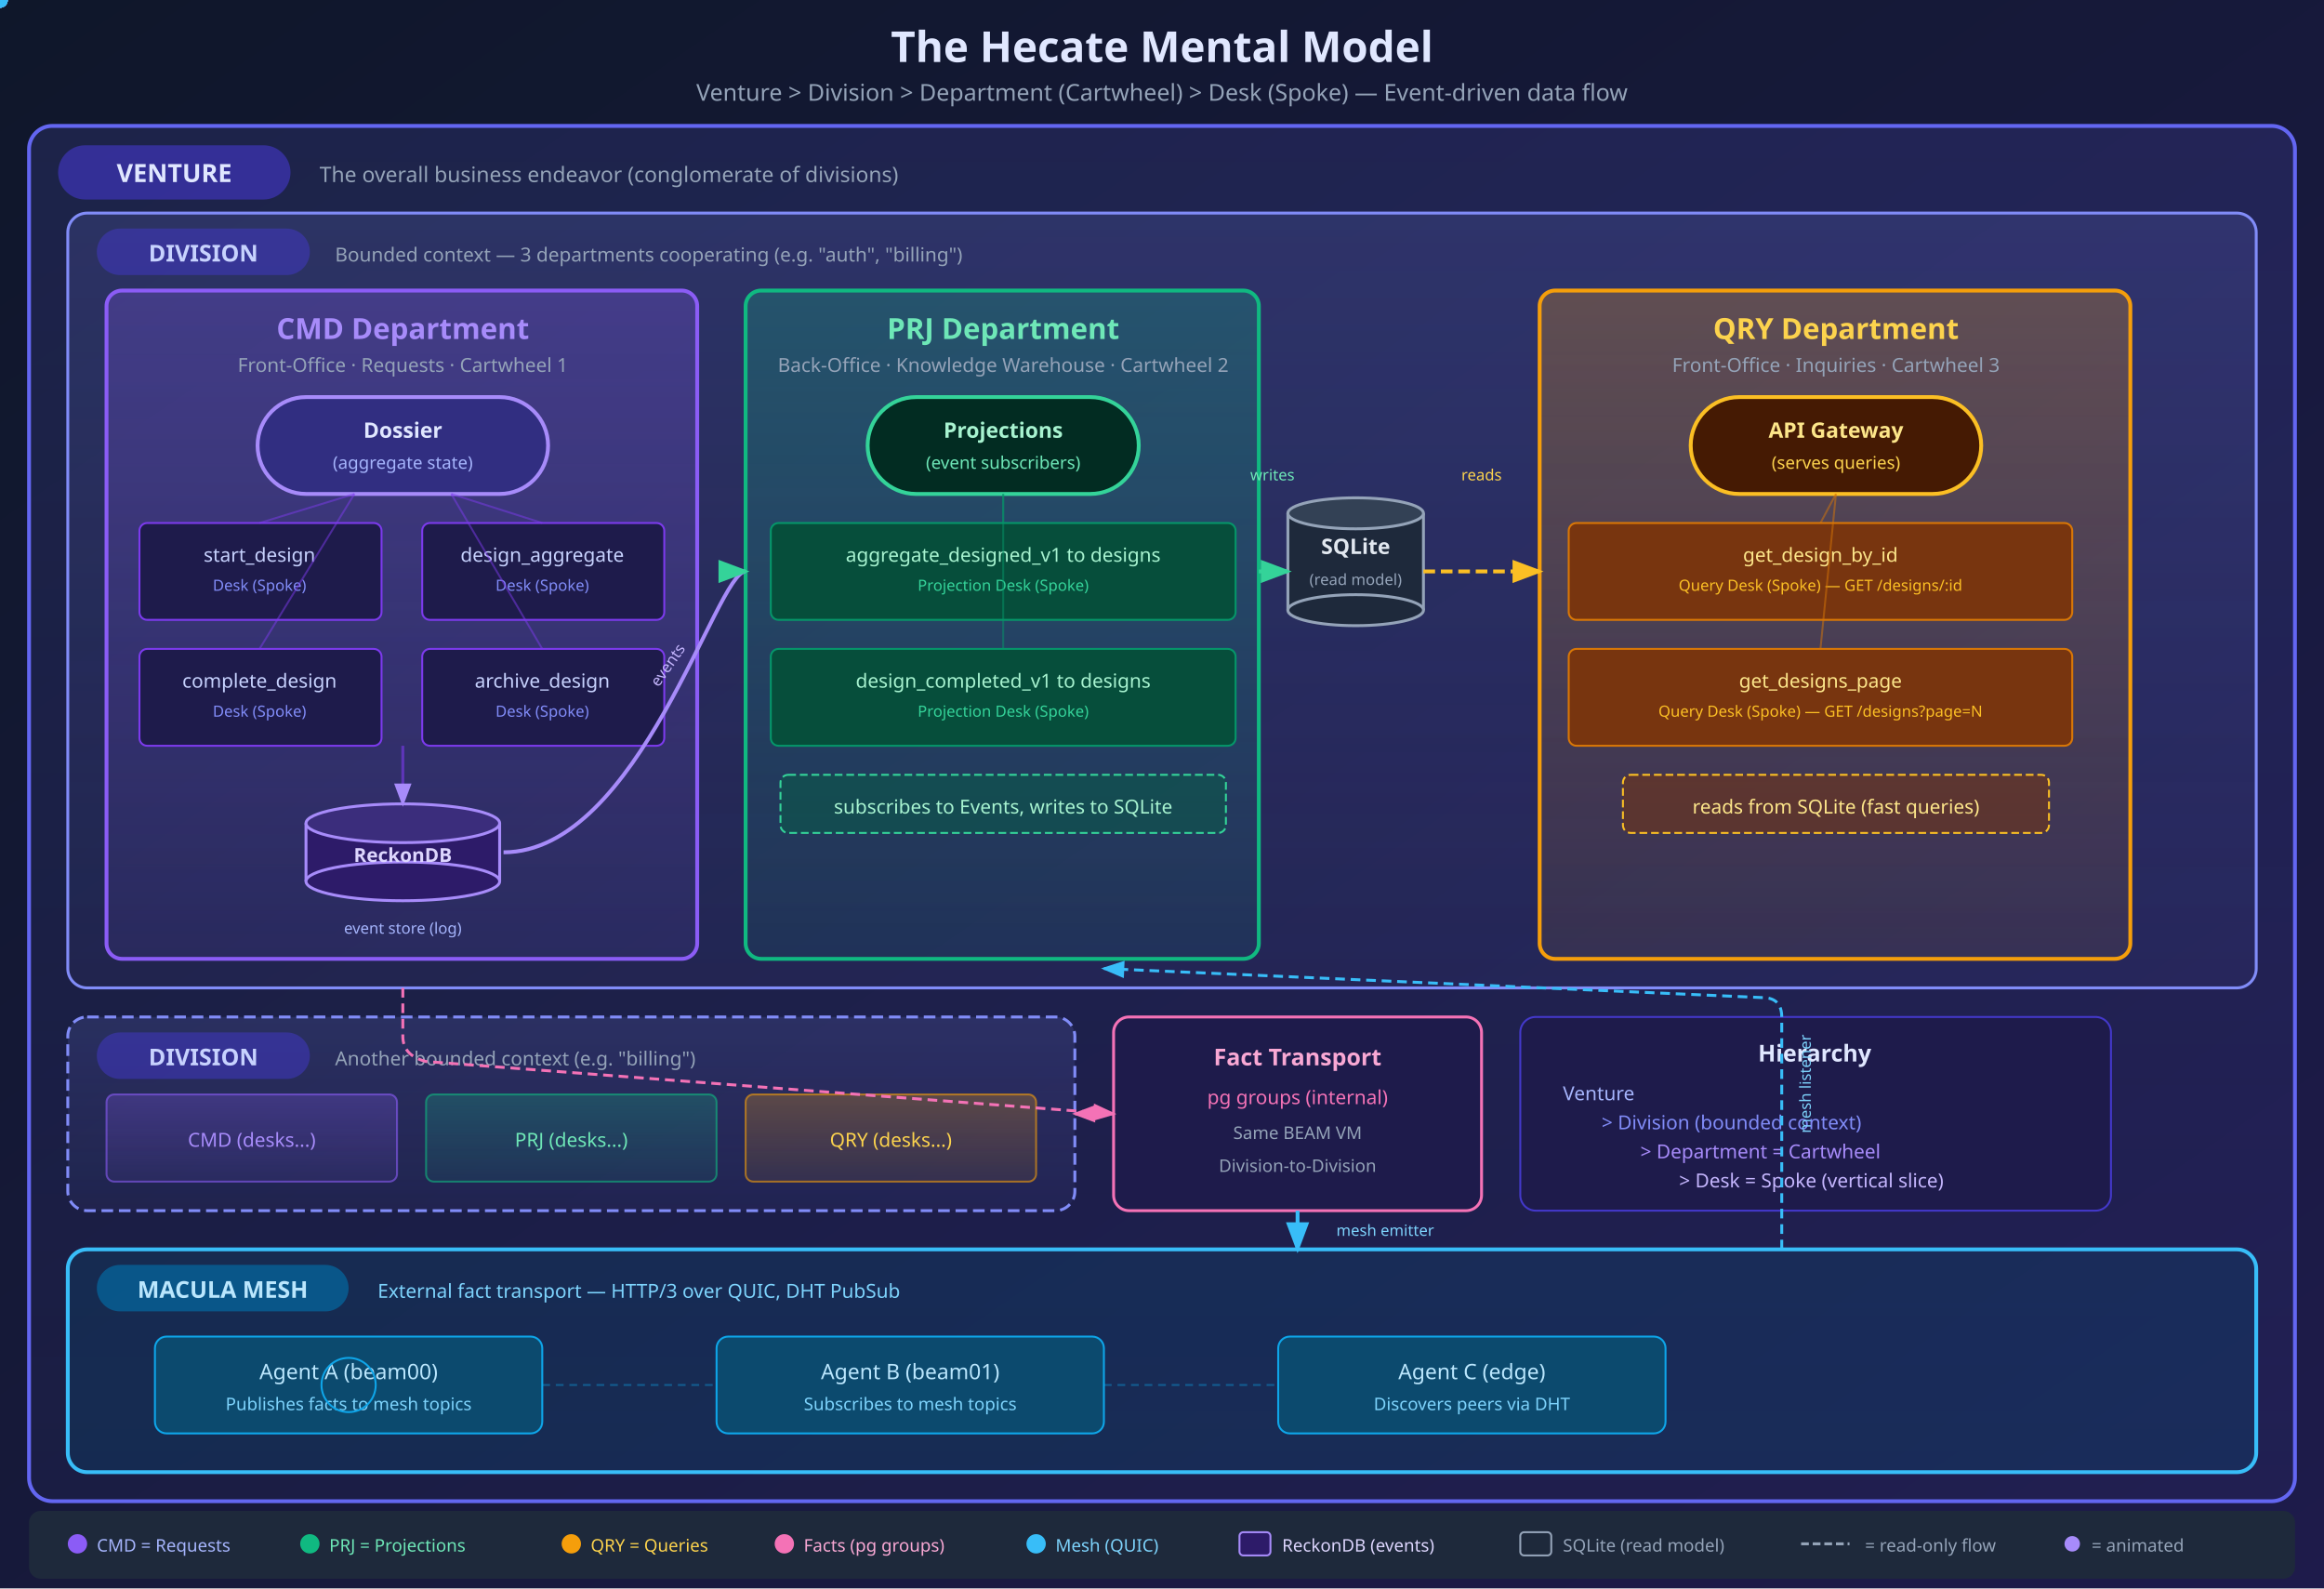
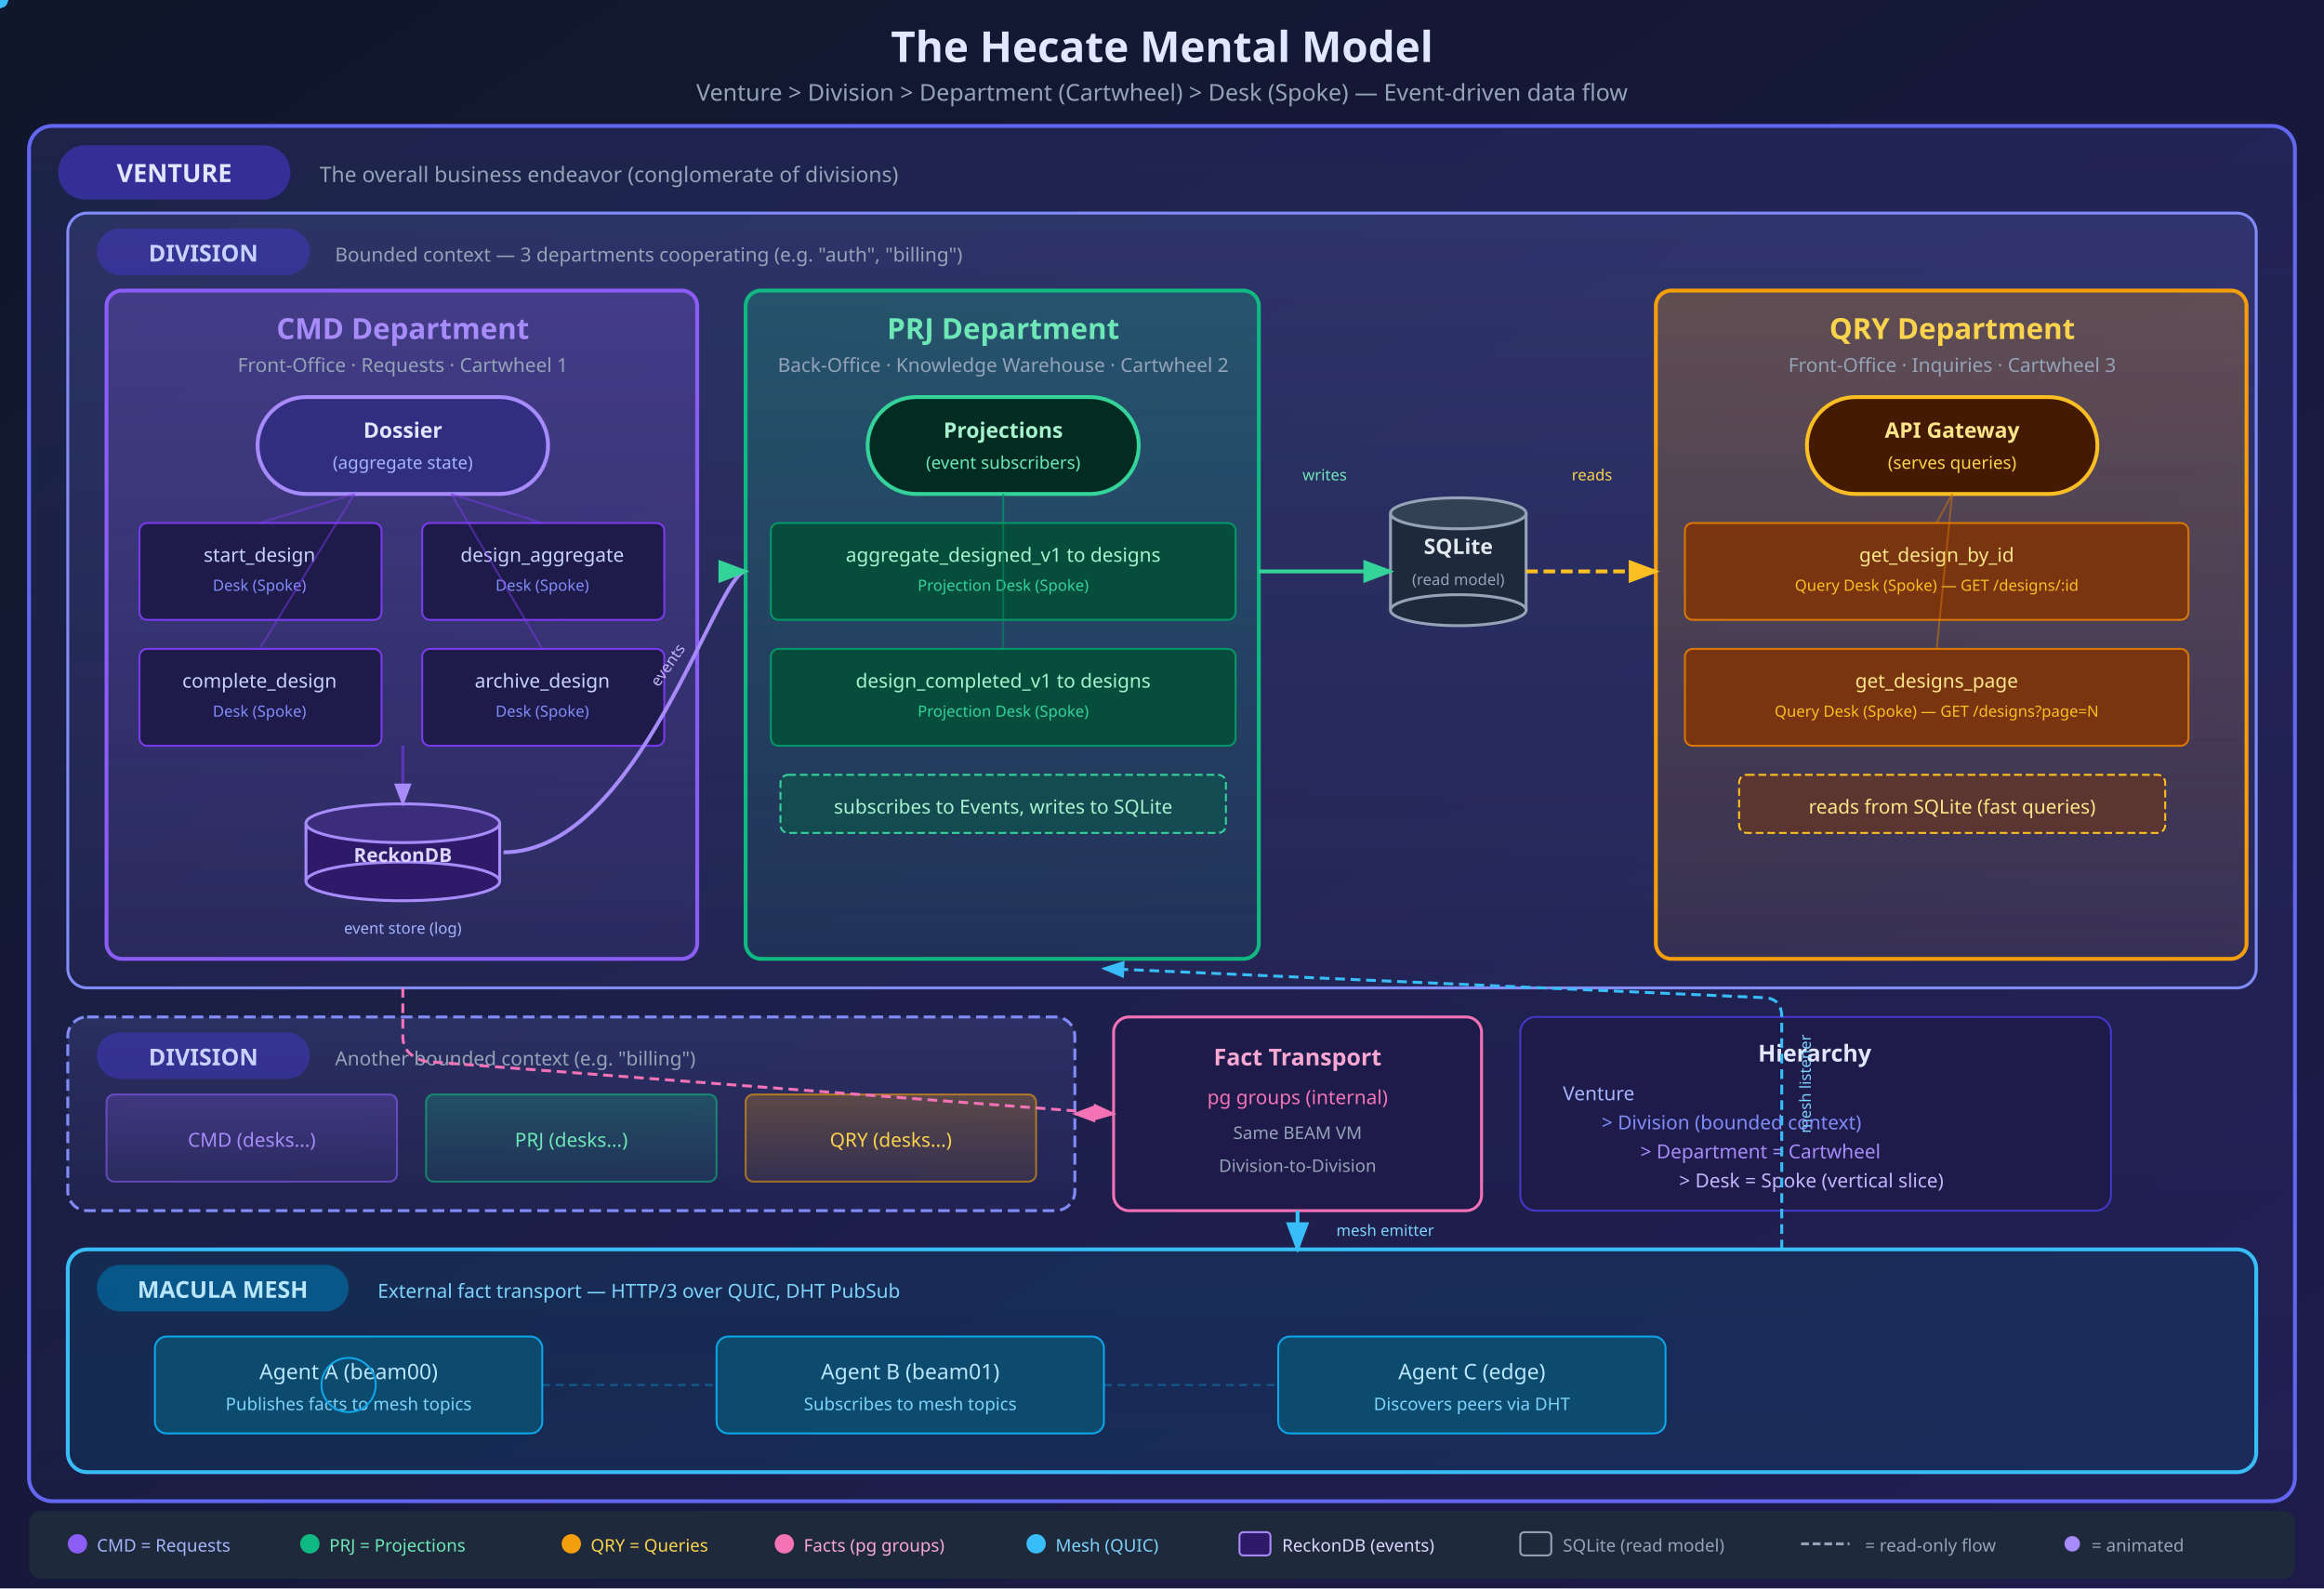
<svg xmlns="http://www.w3.org/2000/svg" viewBox="0 0 1200 820">
  <defs>
    <linearGradient id="bgGrad" x1="0%" y1="0%" x2="100%" y2="100%">
      <stop offset="0%" stop-color="#0F172A" />
      <stop offset="100%" stop-color="#1E1B4B" />
    </linearGradient>
    <linearGradient id="ventureGrad" x1="0%" y1="0%" x2="0%" y2="100%">
      <stop offset="0%" stop-color="#6366F1" stop-opacity="0.15" />
      <stop offset="100%" stop-color="#6366F1" stop-opacity="0.05" />
    </linearGradient>
    <linearGradient id="divisionGrad" x1="0%" y1="0%" x2="0%" y2="100%">
      <stop offset="0%" stop-color="#818CF8" stop-opacity="0.15" />
      <stop offset="100%" stop-color="#818CF8" stop-opacity="0.05" />
    </linearGradient>
    <linearGradient id="cmdGrad" x1="0%" y1="0%" x2="0%" y2="100%">
      <stop offset="0%" stop-color="#8B5CF6" stop-opacity="0.25" />
      <stop offset="100%" stop-color="#8B5CF6" stop-opacity="0.08" />
    </linearGradient>
    <linearGradient id="prjGrad" x1="0%" y1="0%" x2="0%" y2="100%">
      <stop offset="0%" stop-color="#10B981" stop-opacity="0.25" />
      <stop offset="100%" stop-color="#10B981" stop-opacity="0.08" />
    </linearGradient>
    <linearGradient id="qryGrad" x1="0%" y1="0%" x2="0%" y2="100%">
      <stop offset="0%" stop-color="#F59E0B" stop-opacity="0.25" />
      <stop offset="100%" stop-color="#F59E0B" stop-opacity="0.08" />
    </linearGradient>
    <marker id="arrCmd" markerWidth="8" markerHeight="6" refX="7" refY="3" orient="auto">
      <polygon points="0 0, 8 3, 0 6" fill="#A78BFA" />
    </marker>
    <marker id="arrPrj" markerWidth="8" markerHeight="6" refX="7" refY="3" orient="auto">
      <polygon points="0 0, 8 3, 0 6" fill="#34D399" />
    </marker>
    <marker id="arrQry" markerWidth="8" markerHeight="6" refX="7" refY="3" orient="auto">
      <polygon points="0 0, 8 3, 0 6" fill="#FBBF24" />
    </marker>
    <marker id="arrFact" markerWidth="8" markerHeight="6" refX="7" refY="3" orient="auto">
      <polygon points="0 0, 8 3, 0 6" fill="#F472B6" />
    </marker>
    <marker id="arrMesh" markerWidth="8" markerHeight="6" refX="7" refY="3" orient="auto">
      <polygon points="0 0, 8 3, 0 6" fill="#38BDF8" />
    </marker>
  </defs>
  <rect width="1200" height="820" fill="url(#bgGrad)" />
  <text x="600" y="32" text-anchor="middle" fill="#E0E7FF" font-family="system-ui, sans-serif" font-size="22" font-weight="bold">
    The Hecate Mental Model
  </text>
  <text x="600" y="52" text-anchor="middle" fill="#94A3B8" font-family="system-ui, sans-serif" font-size="12">
    Venture &gt; Division &gt; Department (Cartwheel) &gt; Desk (Spoke) — Event-driven data flow
  </text>
  <rect x="15" y="65" width="1170" height="710" rx="12" fill="url(#ventureGrad)" stroke="#6366F1" stroke-width="2" />
  <rect x="30" y="75" width="120" height="28" rx="14" fill="#4338CA" fill-opacity="0.6" />
  <text x="90" y="94" text-anchor="middle" fill="#E0E7FF" font-family="system-ui, sans-serif" font-size="13" font-weight="bold">
    VENTURE
  </text>
  <text x="165" y="94" fill="#94A3B8" font-family="system-ui, sans-serif" font-size="11">
    The overall business endeavor (conglomerate of divisions)
  </text>
  <rect x="35" y="110" width="1130" height="400" rx="10" fill="url(#divisionGrad)" stroke="#818CF8" stroke-width="1.5" />
  <rect x="50" y="118" width="110" height="24" rx="12" fill="#4338CA" fill-opacity="0.5" />
  <text x="105" y="135" text-anchor="middle" fill="#C7D2FE" font-family="system-ui, sans-serif" font-size="12" font-weight="bold">
    DIVISION
  </text>
  <text x="173" y="135" fill="#94A3B8" font-family="system-ui, sans-serif" font-size="10">
    Bounded context — 3 departments cooperating (e.g. "auth", "billing")
  </text>
  <rect x="55" y="150" width="305" height="345" rx="8" fill="url(#cmdGrad)" stroke="#8B5CF6" stroke-width="2" />
  <text x="208" y="175" text-anchor="middle" fill="#A78BFA" font-family="system-ui, sans-serif" font-size="15" font-weight="bold">
    CMD Department
  </text>
  <text x="208" y="192" text-anchor="middle" fill="#94A3B8" font-family="system-ui, sans-serif" font-size="10">
    Front-Office · Requests · Cartwheel 1
  </text>
  <rect x="133" y="205" width="150" height="50" rx="25" fill="#312E81" stroke="#A78BFA" stroke-width="2" />
  <text x="208" y="226" text-anchor="middle" fill="#E0E7FF" font-family="system-ui, sans-serif" font-size="11" font-weight="bold">
    Dossier
  </text>
  <text x="208" y="242" text-anchor="middle" fill="#A5B4FC" font-family="system-ui, sans-serif" font-size="9">
    (aggregate state)
  </text>
  <rect x="72" y="270" width="125" height="50" rx="4" fill="#1E1B4B" stroke="#7C3AED" stroke-width="1" />
  <text x="134" y="290" text-anchor="middle" fill="#C7D2FE" font-family="system-ui, sans-serif" font-size="10" font-weight="500">
    start_design
  </text>
  <text x="134" y="305" text-anchor="middle" fill="#818CF8" font-family="system-ui, sans-serif" font-size="8">
    Desk (Spoke)
  </text>
  <rect x="218" y="270" width="125" height="50" rx="4" fill="#1E1B4B" stroke="#7C3AED" stroke-width="1" />
  <text x="280" y="290" text-anchor="middle" fill="#C7D2FE" font-family="system-ui, sans-serif" font-size="10" font-weight="500">
    design_aggregate
  </text>
  <text x="280" y="305" text-anchor="middle" fill="#818CF8" font-family="system-ui, sans-serif" font-size="8">
    Desk (Spoke)
  </text>
  <rect x="72" y="335" width="125" height="50" rx="4" fill="#1E1B4B" stroke="#7C3AED" stroke-width="1" />
  <text x="134" y="355" text-anchor="middle" fill="#C7D2FE" font-family="system-ui, sans-serif" font-size="10" font-weight="500">
    complete_design
  </text>
  <text x="134" y="370" text-anchor="middle" fill="#818CF8" font-family="system-ui, sans-serif" font-size="8">
    Desk (Spoke)
  </text>
  <rect x="218" y="335" width="125" height="50" rx="4" fill="#1E1B4B" stroke="#7C3AED" stroke-width="1" />
  <text x="280" y="355" text-anchor="middle" fill="#C7D2FE" font-family="system-ui, sans-serif" font-size="10" font-weight="500">
    archive_design
  </text>
  <text x="280" y="370" text-anchor="middle" fill="#818CF8" font-family="system-ui, sans-serif" font-size="8">
    Desk (Spoke)
  </text>
  <line x1="183" y1="255" x2="134" y2="270" stroke="#7C3AED" stroke-width="1" stroke-opacity="0.5" />
  <line x1="233" y1="255" x2="280" y2="270" stroke="#7C3AED" stroke-width="1" stroke-opacity="0.5" />
  <line x1="183" y1="255" x2="134" y2="335" stroke="#7C3AED" stroke-width="1" stroke-opacity="0.5" />
  <line x1="233" y1="255" x2="280" y2="335" stroke="#7C3AED" stroke-width="1" stroke-opacity="0.5" />
  <g>
    <rect x="158" y="425" width="100" height="30" fill="#2D1B69" />
    <line x1="158" y1="425" x2="158" y2="455" stroke="#A78BFA" stroke-width="1.5" />
    <line x1="258" y1="425" x2="258" y2="455" stroke="#A78BFA" stroke-width="1.5" />
    <ellipse cx="208" cy="455" rx="50" ry="10" fill="#2D1B69" stroke="#A78BFA" stroke-width="1.5" />
    <ellipse cx="208" cy="425" rx="50" ry="10" fill="#3B2D7C" stroke="#A78BFA" stroke-width="1.5" />
    <text x="208" y="445" text-anchor="middle" fill="#DDD6FE" font-family="system-ui, sans-serif" font-size="10" font-weight="bold">
      ReckonDB
    </text>
    <text x="208" y="482" text-anchor="middle" fill="#A5B4FC" font-family="system-ui, sans-serif" font-size="8">
      event store (log)
    </text>
  </g>
  <line x1="208" y1="385" x2="208" y2="415" stroke="#7C3AED" stroke-width="1.5" stroke-opacity="0.6" marker-end="url(#arrCmd)" />
  <rect x="385" y="150" width="265" height="345" rx="8" fill="url(#prjGrad)" stroke="#10B981" stroke-width="2" />
  <text x="518" y="175" text-anchor="middle" fill="#6EE7B7" font-family="system-ui, sans-serif" font-size="15" font-weight="bold">
    PRJ Department
  </text>
  <text x="518" y="192" text-anchor="middle" fill="#94A3B8" font-family="system-ui, sans-serif" font-size="10">
    Back-Office · Knowledge Warehouse · Cartwheel 2
  </text>
  <rect x="448" y="205" width="140" height="50" rx="25" fill="#022C22" stroke="#34D399" stroke-width="2" />
  <text x="518" y="226" text-anchor="middle" fill="#A7F3D0" font-family="system-ui, sans-serif" font-size="11" font-weight="bold">
    Projections
  </text>
  <text x="518" y="242" text-anchor="middle" fill="#6EE7B7" font-family="system-ui, sans-serif" font-size="9">
    (event subscribers)
  </text>
  <rect x="398" y="270" width="240" height="50" rx="4" fill="#064E3B" stroke="#059669" stroke-width="1" />
  <text x="518" y="290" text-anchor="middle" fill="#A7F3D0" font-family="system-ui, sans-serif" font-size="10" font-weight="500">
    aggregate_designed_v1 to designs
  </text>
  <text x="518" y="305" text-anchor="middle" fill="#34D399" font-family="system-ui, sans-serif" font-size="8">
    Projection Desk (Spoke)
  </text>
  <rect x="398" y="335" width="240" height="50" rx="4" fill="#064E3B" stroke="#059669" stroke-width="1" />
  <text x="518" y="355" text-anchor="middle" fill="#A7F3D0" font-family="system-ui, sans-serif" font-size="10" font-weight="500">
    design_completed_v1 to designs
  </text>
  <text x="518" y="370" text-anchor="middle" fill="#34D399" font-family="system-ui, sans-serif" font-size="8">
    Projection Desk (Spoke)
  </text>
  <rect x="403" y="400" width="230" height="30" rx="4" fill="#065F46" fill-opacity="0.5" stroke="#34D399" stroke-width="1" stroke-dasharray="4,2" />
  <text x="518" y="420" text-anchor="middle" fill="#A7F3D0" font-family="system-ui, sans-serif" font-size="10">
    subscribes to Events, writes to SQLite
  </text>
  <line x1="518" y1="255" x2="518" y2="270" stroke="#059669" stroke-width="1" stroke-opacity="0.5" />
  <line x1="518" y1="255" x2="518" y2="335" stroke="#059669" stroke-width="1" stroke-opacity="0.5" />
  <g>
-     <rect x="665" y="265" width="70" height="50" fill="#1E293B" />
-     <line x1="665" y1="265" x2="665" y2="315" stroke="#94A3B8" stroke-width="1.5" />
-     <line x1="735" y1="265" x2="735" y2="315" stroke="#94A3B8" stroke-width="1.5" />
-     <ellipse cx="700" cy="315" rx="35" ry="8" fill="#1E293B" stroke="#94A3B8" stroke-width="1.5" />
-     <ellipse cx="700" cy="265" rx="35" ry="8" fill="#334155" stroke="#94A3B8" stroke-width="1.5" />
-     <text x="700" y="286" text-anchor="middle" fill="#E2E8F0" font-family="system-ui, sans-serif" font-size="11" font-weight="bold">
+     <rect x="718" y="265" width="70" height="50" fill="#1E293B" />
+     <line x1="718" y1="265" x2="718" y2="315" stroke="#94A3B8" stroke-width="1.5" />
+     <line x1="788" y1="265" x2="788" y2="315" stroke="#94A3B8" stroke-width="1.5" />
+     <ellipse cx="753" cy="315" rx="35" ry="8" fill="#1E293B" stroke="#94A3B8" stroke-width="1.5" />
+     <ellipse cx="753" cy="265" rx="35" ry="8" fill="#334155" stroke="#94A3B8" stroke-width="1.5" />
+     <text x="753" y="286" text-anchor="middle" fill="#E2E8F0" font-family="system-ui, sans-serif" font-size="11" font-weight="bold">
      SQLite
    </text>
-     <text x="700" y="302" text-anchor="middle" fill="#94A3B8" font-family="system-ui, sans-serif" font-size="8">
+     <text x="753" y="302" text-anchor="middle" fill="#94A3B8" font-family="system-ui, sans-serif" font-size="8">
      (read model)
    </text>
  </g>
-   <rect x="795" y="150" width="305" height="345" rx="8" fill="url(#qryGrad)" stroke="#F59E0B" stroke-width="2" />
-   <text x="948" y="175" text-anchor="middle" fill="#FCD34D" font-family="system-ui, sans-serif" font-size="15" font-weight="bold">
+   <rect x="855" y="150" width="305" height="345" rx="8" fill="url(#qryGrad)" stroke="#F59E0B" stroke-width="2" />
+   <text x="1008" y="175" text-anchor="middle" fill="#FCD34D" font-family="system-ui, sans-serif" font-size="15" font-weight="bold">
    QRY Department
  </text>
-   <text x="948" y="192" text-anchor="middle" fill="#94A3B8" font-family="system-ui, sans-serif" font-size="10">
+   <text x="1008" y="192" text-anchor="middle" fill="#94A3B8" font-family="system-ui, sans-serif" font-size="10">
    Front-Office · Inquiries · Cartwheel 3
  </text>
-   <rect x="873" y="205" width="150" height="50" rx="25" fill="#451A03" stroke="#FBBF24" stroke-width="2" />
-   <text x="948" y="226" text-anchor="middle" fill="#FDE68A" font-family="system-ui, sans-serif" font-size="11" font-weight="bold">
+   <rect x="933" y="205" width="150" height="50" rx="25" fill="#451A03" stroke="#FBBF24" stroke-width="2" />
+   <text x="1008" y="226" text-anchor="middle" fill="#FDE68A" font-family="system-ui, sans-serif" font-size="11" font-weight="bold">
    API Gateway
  </text>
-   <text x="948" y="242" text-anchor="middle" fill="#FCD34D" font-family="system-ui, sans-serif" font-size="9">
+   <text x="1008" y="242" text-anchor="middle" fill="#FCD34D" font-family="system-ui, sans-serif" font-size="9">
    (serves queries)
  </text>
-   <rect x="810" y="270" width="260" height="50" rx="4" fill="#78350F" stroke="#D97706" stroke-width="1" />
-   <text x="940" y="290" text-anchor="middle" fill="#FDE68A" font-family="system-ui, sans-serif" font-size="10" font-weight="500">
+   <rect x="870" y="270" width="260" height="50" rx="4" fill="#78350F" stroke="#D97706" stroke-width="1" />
+   <text x="1000" y="290" text-anchor="middle" fill="#FDE68A" font-family="system-ui, sans-serif" font-size="10" font-weight="500">
    get_design_by_id
  </text>
-   <text x="940" y="305" text-anchor="middle" fill="#FBBF24" font-family="system-ui, sans-serif" font-size="8">
+   <text x="1000" y="305" text-anchor="middle" fill="#FBBF24" font-family="system-ui, sans-serif" font-size="8">
    Query Desk (Spoke) — GET /designs/:id
  </text>
-   <rect x="810" y="335" width="260" height="50" rx="4" fill="#78350F" stroke="#D97706" stroke-width="1" />
-   <text x="940" y="355" text-anchor="middle" fill="#FDE68A" font-family="system-ui, sans-serif" font-size="10" font-weight="500">
+   <rect x="870" y="335" width="260" height="50" rx="4" fill="#78350F" stroke="#D97706" stroke-width="1" />
+   <text x="1000" y="355" text-anchor="middle" fill="#FDE68A" font-family="system-ui, sans-serif" font-size="10" font-weight="500">
    get_designs_page
  </text>
-   <text x="940" y="370" text-anchor="middle" fill="#FBBF24" font-family="system-ui, sans-serif" font-size="8">
+   <text x="1000" y="370" text-anchor="middle" fill="#FBBF24" font-family="system-ui, sans-serif" font-size="8">
    Query Desk (Spoke) — GET /designs?page=N
  </text>
-   <rect x="838" y="400" width="220" height="30" rx="4" fill="#78350F" fill-opacity="0.5" stroke="#FBBF24" stroke-width="1" stroke-dasharray="4,2" />
-   <text x="948" y="420" text-anchor="middle" fill="#FDE68A" font-family="system-ui, sans-serif" font-size="10">
+   <rect x="898" y="400" width="220" height="30" rx="4" fill="#78350F" fill-opacity="0.5" stroke="#FBBF24" stroke-width="1" stroke-dasharray="4,2" />
+   <text x="1008" y="420" text-anchor="middle" fill="#FDE68A" font-family="system-ui, sans-serif" font-size="10">
    reads from SQLite (fast queries)
  </text>
-   <line x1="948" y1="255" x2="940" y2="270" stroke="#D97706" stroke-width="1" stroke-opacity="0.5" />
-   <line x1="948" y1="255" x2="940" y2="335" stroke="#D97706" stroke-width="1" stroke-opacity="0.5" />
+   <line x1="1008" y1="255" x2="1000" y2="270" stroke="#D97706" stroke-width="1" stroke-opacity="0.5" />
+   <line x1="1008" y1="255" x2="1000" y2="335" stroke="#D97706" stroke-width="1" stroke-opacity="0.5" />
  <path id="eventPath" d="M 260,440 C 330,440 370,295 385,295" stroke="#A78BFA" stroke-width="2" fill="none" marker-end="url(#arrPrj)" />
  <text x="340" y="355" fill="#C4B5FD" font-family="system-ui, sans-serif" font-size="8" transform="rotate(-55, 340, 355)">
    events
  </text>
  <circle r="4" fill="#A78BFA">
    <animateMotion dur="2.5s" repeatCount="indefinite" begin="0s">
      <mpath href="#eventPath" />
    </animateMotion>
    <animate attributeName="opacity" values="0;1;1;0" dur="2.5s" repeatCount="indefinite" begin="0s" />
  </circle>
  <circle r="4" fill="#A78BFA">
    <animateMotion dur="2.5s" repeatCount="indefinite" begin="1.2s">
      <mpath href="#eventPath" />
    </animateMotion>
    <animate attributeName="opacity" values="0;1;1;0" dur="2.5s" repeatCount="indefinite" begin="1.2s" />
  </circle>
-   <path id="writePath" d="M 650,295 L 665,295" stroke="#34D399" stroke-width="2" fill="none" marker-end="url(#arrPrj)" />
-   <text x="657" y="248" text-anchor="middle" fill="#6EE7B7" font-family="system-ui, sans-serif" font-size="8">
+   <path id="writePath" d="M 650,295 L 718,295" stroke="#34D399" stroke-width="2" fill="none" marker-end="url(#arrPrj)" />
+   <text x="684" y="248" text-anchor="middle" fill="#6EE7B7" font-family="system-ui, sans-serif" font-size="8">
    writes
  </text>
  <circle r="3" fill="#34D399">
    <animateMotion dur="1.5s" repeatCount="indefinite" begin="0.5s">
      <mpath href="#writePath" />
    </animateMotion>
    <animate attributeName="opacity" values="0;1;1;0" dur="1.5s" repeatCount="indefinite" begin="0.5s" />
  </circle>
-   <path id="readPath" d="M 735,295 L 795,295" stroke="#FBBF24" stroke-width="2" fill="none" stroke-dasharray="6,3" marker-end="url(#arrQry)" />
-   <text x="765" y="248" text-anchor="middle" fill="#FCD34D" font-family="system-ui, sans-serif" font-size="8">
+   <path id="readPath" d="M 788,295 L 855,295" stroke="#FBBF24" stroke-width="2" fill="none" stroke-dasharray="6,3" marker-end="url(#arrQry)" />
+   <text x="822" y="248" text-anchor="middle" fill="#FCD34D" font-family="system-ui, sans-serif" font-size="8">
    reads
  </text>
  <circle r="3" fill="#FBBF24">
    <animateMotion dur="1.5s" repeatCount="indefinite" begin="0.8s">
      <mpath href="#readPath" />
    </animateMotion>
    <animate attributeName="opacity" values="0;1;1;0" dur="1.5s" repeatCount="indefinite" begin="0.8s" />
  </circle>
  <rect x="35" y="525" width="520" height="100" rx="10" fill="url(#divisionGrad)" stroke="#818CF8" stroke-width="1.5" stroke-dasharray="6,3" />
  <rect x="50" y="533" width="110" height="24" rx="12" fill="#4338CA" fill-opacity="0.5" />
  <text x="105" y="550" text-anchor="middle" fill="#C7D2FE" font-family="system-ui, sans-serif" font-size="12" font-weight="bold">
    DIVISION
  </text>
  <text x="173" y="550" fill="#94A3B8" font-family="system-ui, sans-serif" font-size="10">
    Another bounded context (e.g. "billing")
  </text>
  <rect x="55" y="565" width="150" height="45" rx="4" fill="url(#cmdGrad)" stroke="#8B5CF6" stroke-width="1" stroke-opacity="0.6" />
  <text x="130" y="592" text-anchor="middle" fill="#A78BFA" font-family="system-ui, sans-serif" font-size="10">CMD (desks...)</text>
  <rect x="220" y="565" width="150" height="45" rx="4" fill="url(#prjGrad)" stroke="#10B981" stroke-width="1" stroke-opacity="0.6" />
  <text x="295" y="592" text-anchor="middle" fill="#6EE7B7" font-family="system-ui, sans-serif" font-size="10">PRJ (desks...)</text>
  <rect x="385" y="565" width="150" height="45" rx="4" fill="url(#qryGrad)" stroke="#F59E0B" stroke-width="1" stroke-opacity="0.6" />
  <text x="460" y="592" text-anchor="middle" fill="#FCD34D" font-family="system-ui, sans-serif" font-size="10">QRY (desks...)</text>
  <rect x="575" y="525" width="190" height="100" rx="8" fill="#1E1B4B" stroke="#F472B6" stroke-width="1.5" />
  <text x="670" y="550" text-anchor="middle" fill="#F9A8D4" font-family="system-ui, sans-serif" font-size="12" font-weight="bold">
    Fact Transport
  </text>
  <text x="670" y="570" text-anchor="middle" fill="#F472B6" font-family="system-ui, sans-serif" font-size="10">
    pg groups (internal)
  </text>
  <text x="670" y="588" text-anchor="middle" fill="#94A3B8" font-family="system-ui, sans-serif" font-size="9">
    Same BEAM VM
  </text>
  <text x="670" y="605" text-anchor="middle" fill="#94A3B8" font-family="system-ui, sans-serif" font-size="9">
    Division-to-Division
  </text>
  <path id="factPath1" d="M 208 510 L 208 535 Q 208 545 220 548 L 575 575" stroke="#F472B6" stroke-width="1.5" fill="none" stroke-dasharray="5,3" marker-end="url(#arrFact)" />
  <path d="M 575 575 L 555 575" stroke="#F472B6" stroke-width="1.5" fill="none" stroke-dasharray="5,3" marker-end="url(#arrFact)" />
  <circle r="4" fill="#F472B6">
    <animateMotion dur="3s" repeatCount="indefinite" begin="0s">
      <mpath href="#factPath1" />
    </animateMotion>
    <animate attributeName="opacity" values="0;1;1;0" dur="3s" repeatCount="indefinite" begin="0s" />
  </circle>
  <circle r="4" fill="#F472B6">
    <animateMotion dur="3s" repeatCount="indefinite" begin="1.5s">
      <mpath href="#factPath1" />
    </animateMotion>
    <animate attributeName="opacity" values="0;1;1;0" dur="3s" repeatCount="indefinite" begin="1.5s" />
  </circle>
  <rect x="785" y="525" width="305" height="100" rx="8" fill="#1E1B4B" stroke="#4338CA" stroke-width="1" />
  <text x="937" y="548" text-anchor="middle" fill="#E0E7FF" font-family="system-ui, sans-serif" font-size="12" font-weight="bold">
    Hierarchy
  </text>
  <text x="807" y="568" fill="#A5B4FC" font-family="system-ui, sans-serif" font-size="10">
    Venture
  </text>
  <text x="827" y="583" fill="#818CF8" font-family="system-ui, sans-serif" font-size="10">
    &gt; Division (bounded context)
  </text>
  <text x="847" y="598" fill="#A78BFA" font-family="system-ui, sans-serif" font-size="10">
    &gt; Department = Cartwheel
  </text>
  <text x="867" y="613" fill="#C4B5FD" font-family="system-ui, sans-serif" font-size="10">
    &gt; Desk = Spoke (vertical slice)
  </text>
  <rect x="35" y="645" width="1130" height="115" rx="10" fill="#0C4A6E" fill-opacity="0.3" stroke="#38BDF8" stroke-width="2" />
  <rect x="50" y="653" width="130" height="24" rx="12" fill="#0369A1" fill-opacity="0.7" />
  <text x="115" y="670" text-anchor="middle" fill="#BAE6FD" font-family="system-ui, sans-serif" font-size="12" font-weight="bold">
    MACULA MESH
  </text>
  <text x="195" y="670" fill="#7DD3FC" font-family="system-ui, sans-serif" font-size="10">
    External fact transport — HTTP/3 over QUIC, DHT PubSub
  </text>
  <rect x="80" y="690" width="200" height="50" rx="6" fill="#0C4A6E" stroke="#0EA5E9" stroke-width="1" />
  <text x="180" y="712" text-anchor="middle" fill="#BAE6FD" font-family="system-ui, sans-serif" font-size="11" font-weight="500">
    Agent A (beam00)
  </text>
  <text x="180" y="728" text-anchor="middle" fill="#7DD3FC" font-family="system-ui, sans-serif" font-size="9">
    Publishes facts to mesh topics
  </text>
  <circle cx="180" cy="715" r="14" fill="none" stroke="#0EA5E9">
    <animate attributeName="r" values="14;40;55" dur="3s" repeatCount="indefinite" />
    <animate attributeName="opacity" values="0.6;0.2;0" dur="3s" repeatCount="indefinite" />
  </circle>
  <rect x="370" y="690" width="200" height="50" rx="6" fill="#0C4A6E" stroke="#0EA5E9" stroke-width="1" />
  <text x="470" y="712" text-anchor="middle" fill="#BAE6FD" font-family="system-ui, sans-serif" font-size="11" font-weight="500">
    Agent B (beam01)
  </text>
  <text x="470" y="728" text-anchor="middle" fill="#7DD3FC" font-family="system-ui, sans-serif" font-size="9">
    Subscribes to mesh topics
  </text>
  <rect x="660" y="690" width="200" height="50" rx="6" fill="#0C4A6E" stroke="#0EA5E9" stroke-width="1" />
  <text x="760" y="712" text-anchor="middle" fill="#BAE6FD" font-family="system-ui, sans-serif" font-size="11" font-weight="500">
    Agent C (edge)
  </text>
  <text x="760" y="728" text-anchor="middle" fill="#7DD3FC" font-family="system-ui, sans-serif" font-size="9">
    Discovers peers via DHT
  </text>
  <path id="meshPathAB" d="M 280,715 L 370,715" fill="none" stroke="none" />
  <circle r="4" fill="#38BDF8">
    <animateMotion dur="2s" repeatCount="indefinite" begin="0s">
      <mpath href="#meshPathAB" />
    </animateMotion>
    <animate attributeName="opacity" values="0;1;1;0" dur="2s" repeatCount="indefinite" begin="0s" />
  </circle>
  <circle r="4" fill="#38BDF8">
    <animateMotion dur="2s" repeatCount="indefinite" begin="0.6s">
      <mpath href="#meshPathAB" />
    </animateMotion>
    <animate attributeName="opacity" values="0;1;1;0" dur="2s" repeatCount="indefinite" begin="0.6s" />
  </circle>
  <path id="meshPathBC" d="M 570,715 L 660,715" fill="none" stroke="none" />
  <circle r="4" fill="#38BDF8">
    <animateMotion dur="2s" repeatCount="indefinite" begin="0.3s">
      <mpath href="#meshPathBC" />
    </animateMotion>
    <animate attributeName="opacity" values="0;1;1;0" dur="2s" repeatCount="indefinite" begin="0.3s" />
  </circle>
  <circle r="4" fill="#38BDF8">
    <animateMotion dur="2s" repeatCount="indefinite" begin="1s">
      <mpath href="#meshPathBC" />
    </animateMotion>
    <animate attributeName="opacity" values="0;1;1;0" dur="2s" repeatCount="indefinite" begin="1s" />
  </circle>
  <line x1="280" y1="715" x2="370" y2="715" stroke="#0EA5E9" stroke-width="1" stroke-dasharray="4,3" stroke-opacity="0.4" />
  <line x1="570" y1="715" x2="660" y2="715" stroke="#0EA5E9" stroke-width="1" stroke-dasharray="4,3" stroke-opacity="0.4" />
  <path d="M 670 625 L 670 645" stroke="#38BDF8" stroke-width="2" fill="none" marker-end="url(#arrMesh)" />
  <text x="690" y="638" fill="#7DD3FC" font-family="system-ui, sans-serif" font-size="8">
    mesh emitter
  </text>
  <path id="meshUpPath" d="M 920 645 L 920 525 Q 920 515 910 515 L 570 500" stroke="#38BDF8" stroke-width="1.5" fill="none" stroke-dasharray="5,3" marker-end="url(#arrMesh)" />
  <text x="935" y="585" fill="#7DD3FC" font-family="system-ui, sans-serif" font-size="8" transform="rotate(-90, 935, 585)">
    mesh listener
  </text>
  <circle r="3" fill="#38BDF8">
    <animateMotion dur="4s" repeatCount="indefinite" begin="0s">
      <mpath href="#meshUpPath" />
    </animateMotion>
    <animate attributeName="opacity" values="0;1;1;0" dur="4s" repeatCount="indefinite" begin="0s" />
  </circle>
  <rect x="15" y="780" width="1170" height="35" rx="6" fill="#1E293B" />
  <circle cx="40" cy="797" r="5" fill="#8B5CF6" />
  <text x="50" y="801" fill="#A5B4FC" font-family="system-ui, sans-serif" font-size="9">CMD = Requests</text>
  <circle cx="160" cy="797" r="5" fill="#10B981" />
  <text x="170" y="801" fill="#6EE7B7" font-family="system-ui, sans-serif" font-size="9">PRJ = Projections</text>
  <circle cx="295" cy="797" r="5" fill="#F59E0B" />
  <text x="305" y="801" fill="#FCD34D" font-family="system-ui, sans-serif" font-size="9">QRY = Queries</text>
  <circle cx="405" cy="797" r="5" fill="#F472B6" />
  <text x="415" y="801" fill="#F9A8D4" font-family="system-ui, sans-serif" font-size="9">Facts (pg groups)</text>
  <circle cx="535" cy="797" r="5" fill="#38BDF8" />
  <text x="545" y="801" fill="#7DD3FC" font-family="system-ui, sans-serif" font-size="9">Mesh (QUIC)</text>
  <rect x="640" y="791" width="16" height="12" rx="2" fill="#2D1B69" stroke="#A78BFA" stroke-width="1" />
  <text x="662" y="801" fill="#DDD6FE" font-family="system-ui, sans-serif" font-size="9">ReckonDB (events)</text>
  <rect x="785" y="791" width="16" height="12" rx="2" fill="#1E293B" stroke="#94A3B8" stroke-width="1" />
  <text x="807" y="801" fill="#94A3B8" font-family="system-ui, sans-serif" font-size="9">SQLite (read model)</text>
  <line x1="930" y1="797" x2="955" y2="797" stroke="#94A3B8" stroke-width="1.5" stroke-dasharray="4,2" />
  <text x="963" y="801" fill="#94A3B8" font-family="system-ui, sans-serif" font-size="9">= read-only flow</text>
  <circle cx="1070" cy="797" r="4" fill="#A78BFA">
    <animate attributeName="opacity" values="0.3;1;0.3" dur="2s" repeatCount="indefinite" />
  </circle>
  <text x="1080" y="801" fill="#94A3B8" font-family="system-ui, sans-serif" font-size="9">= animated</text>
</svg>
